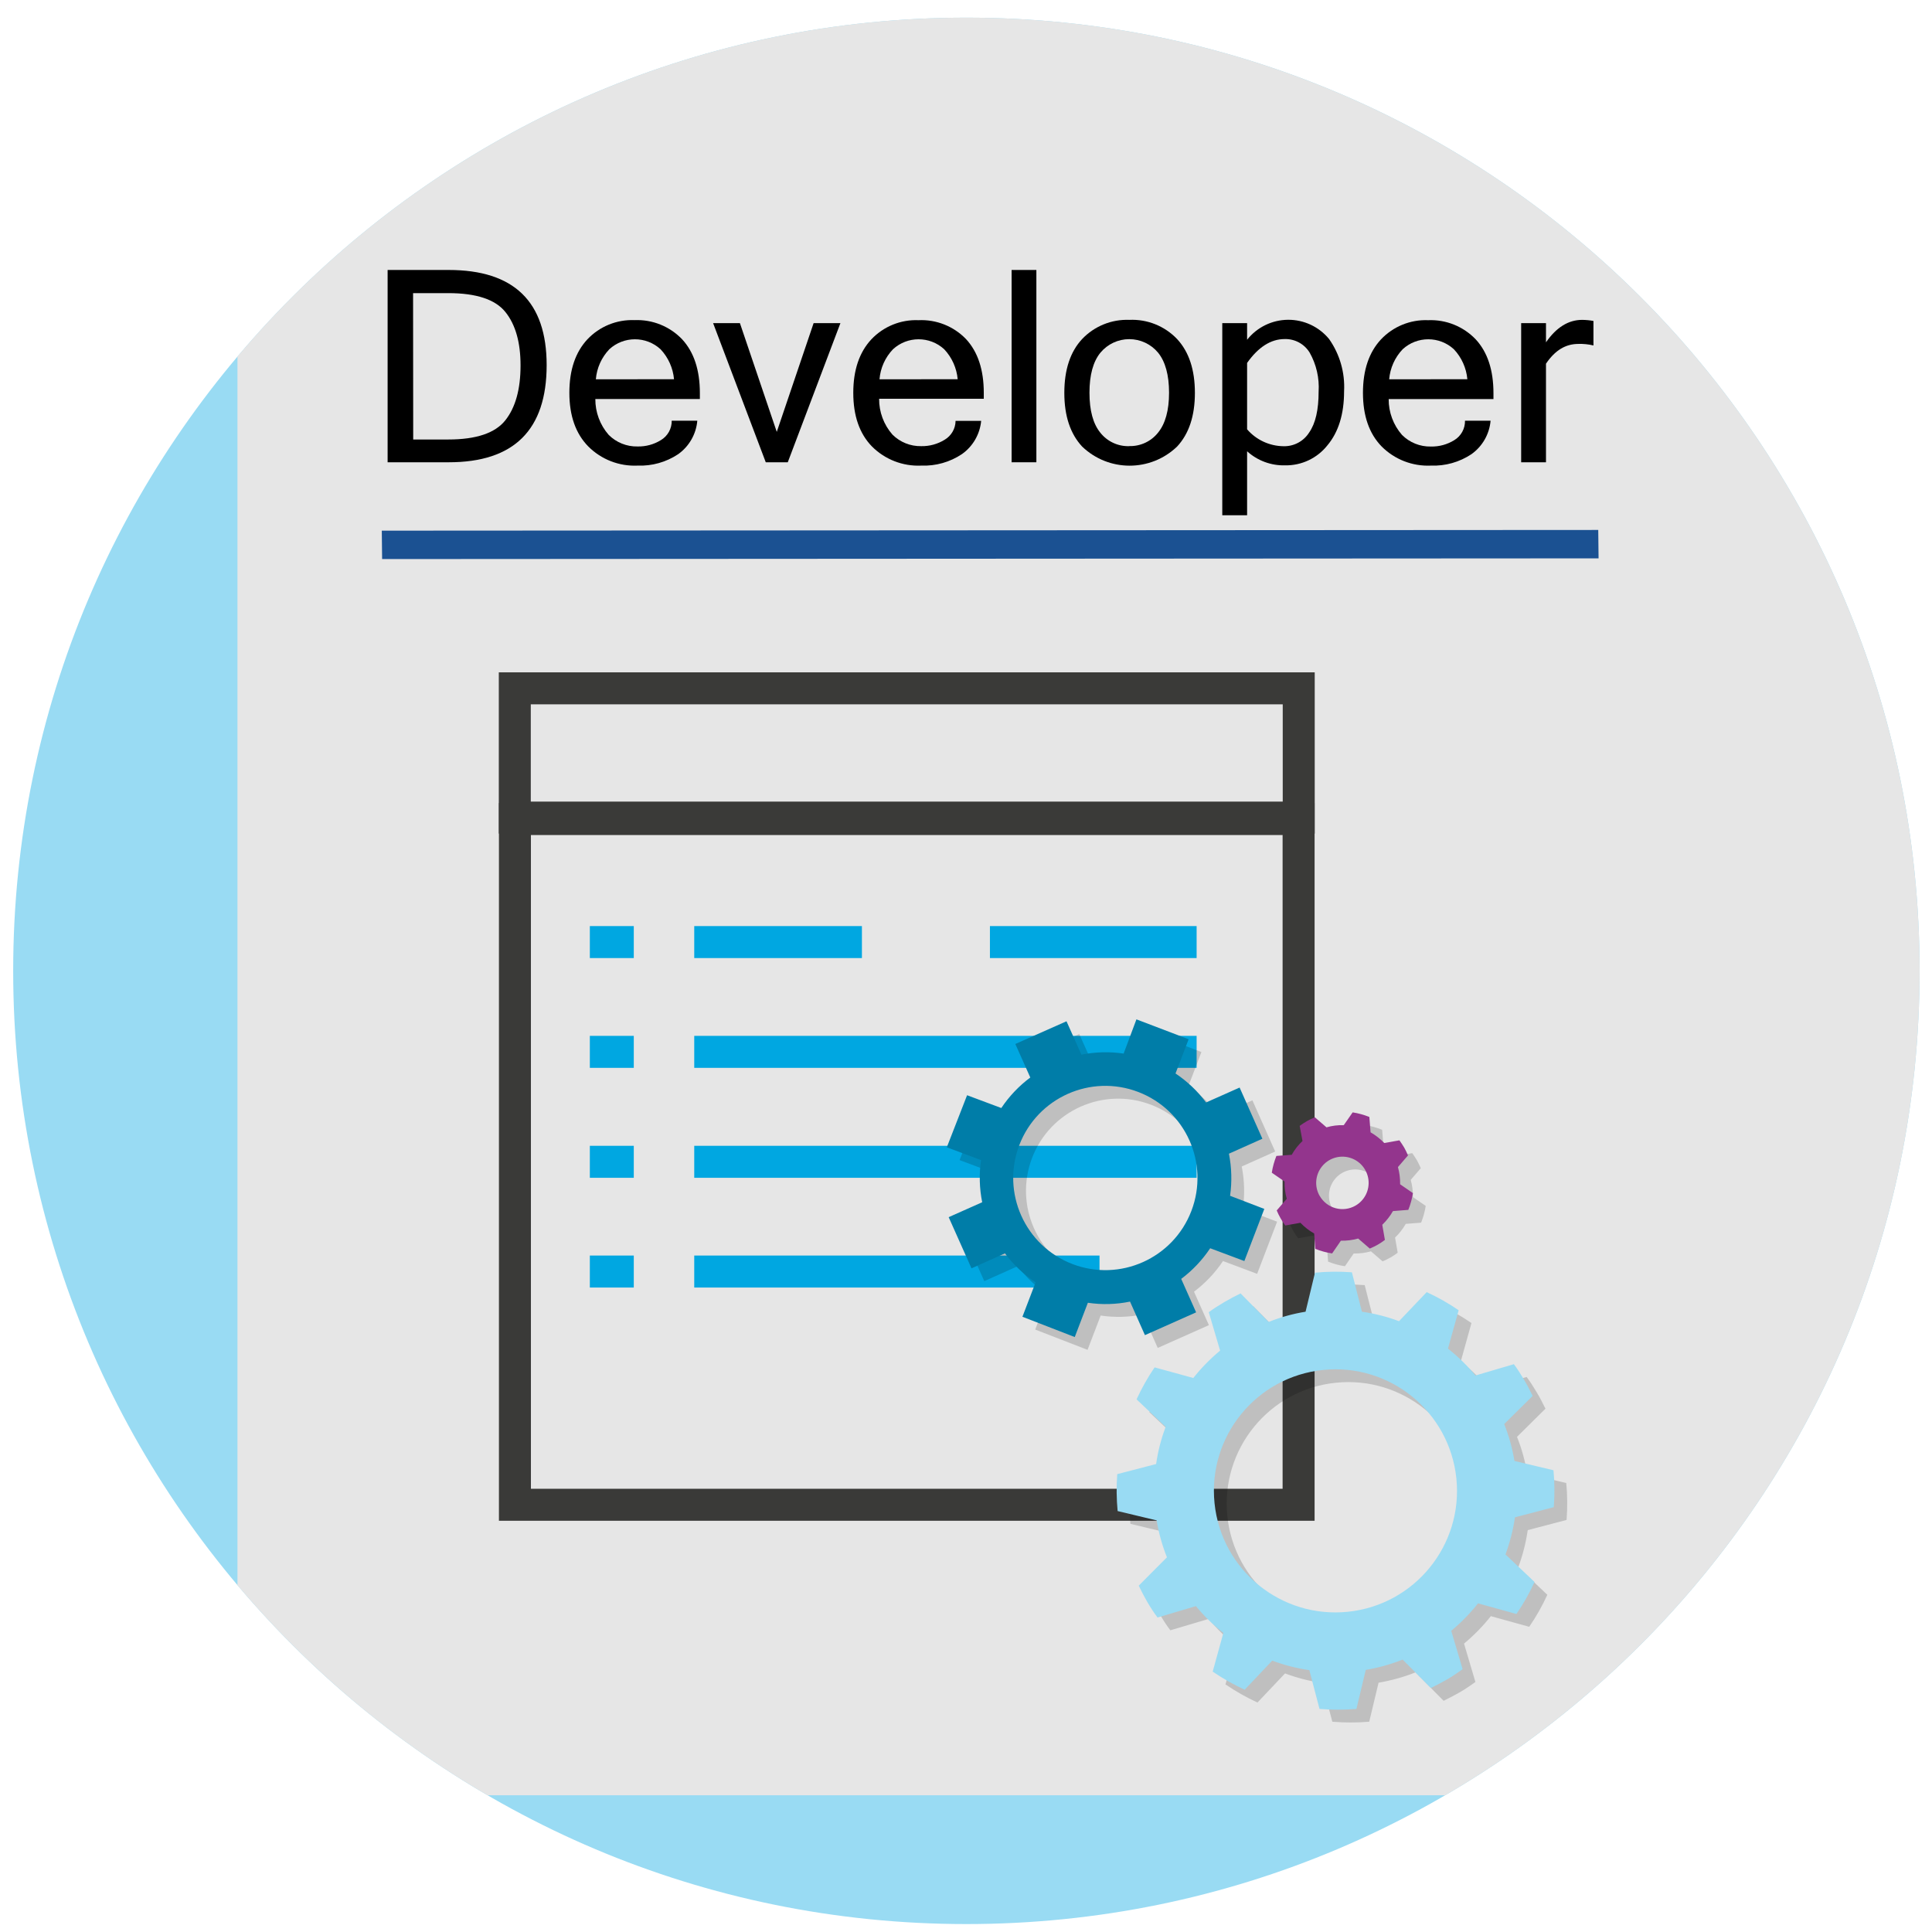
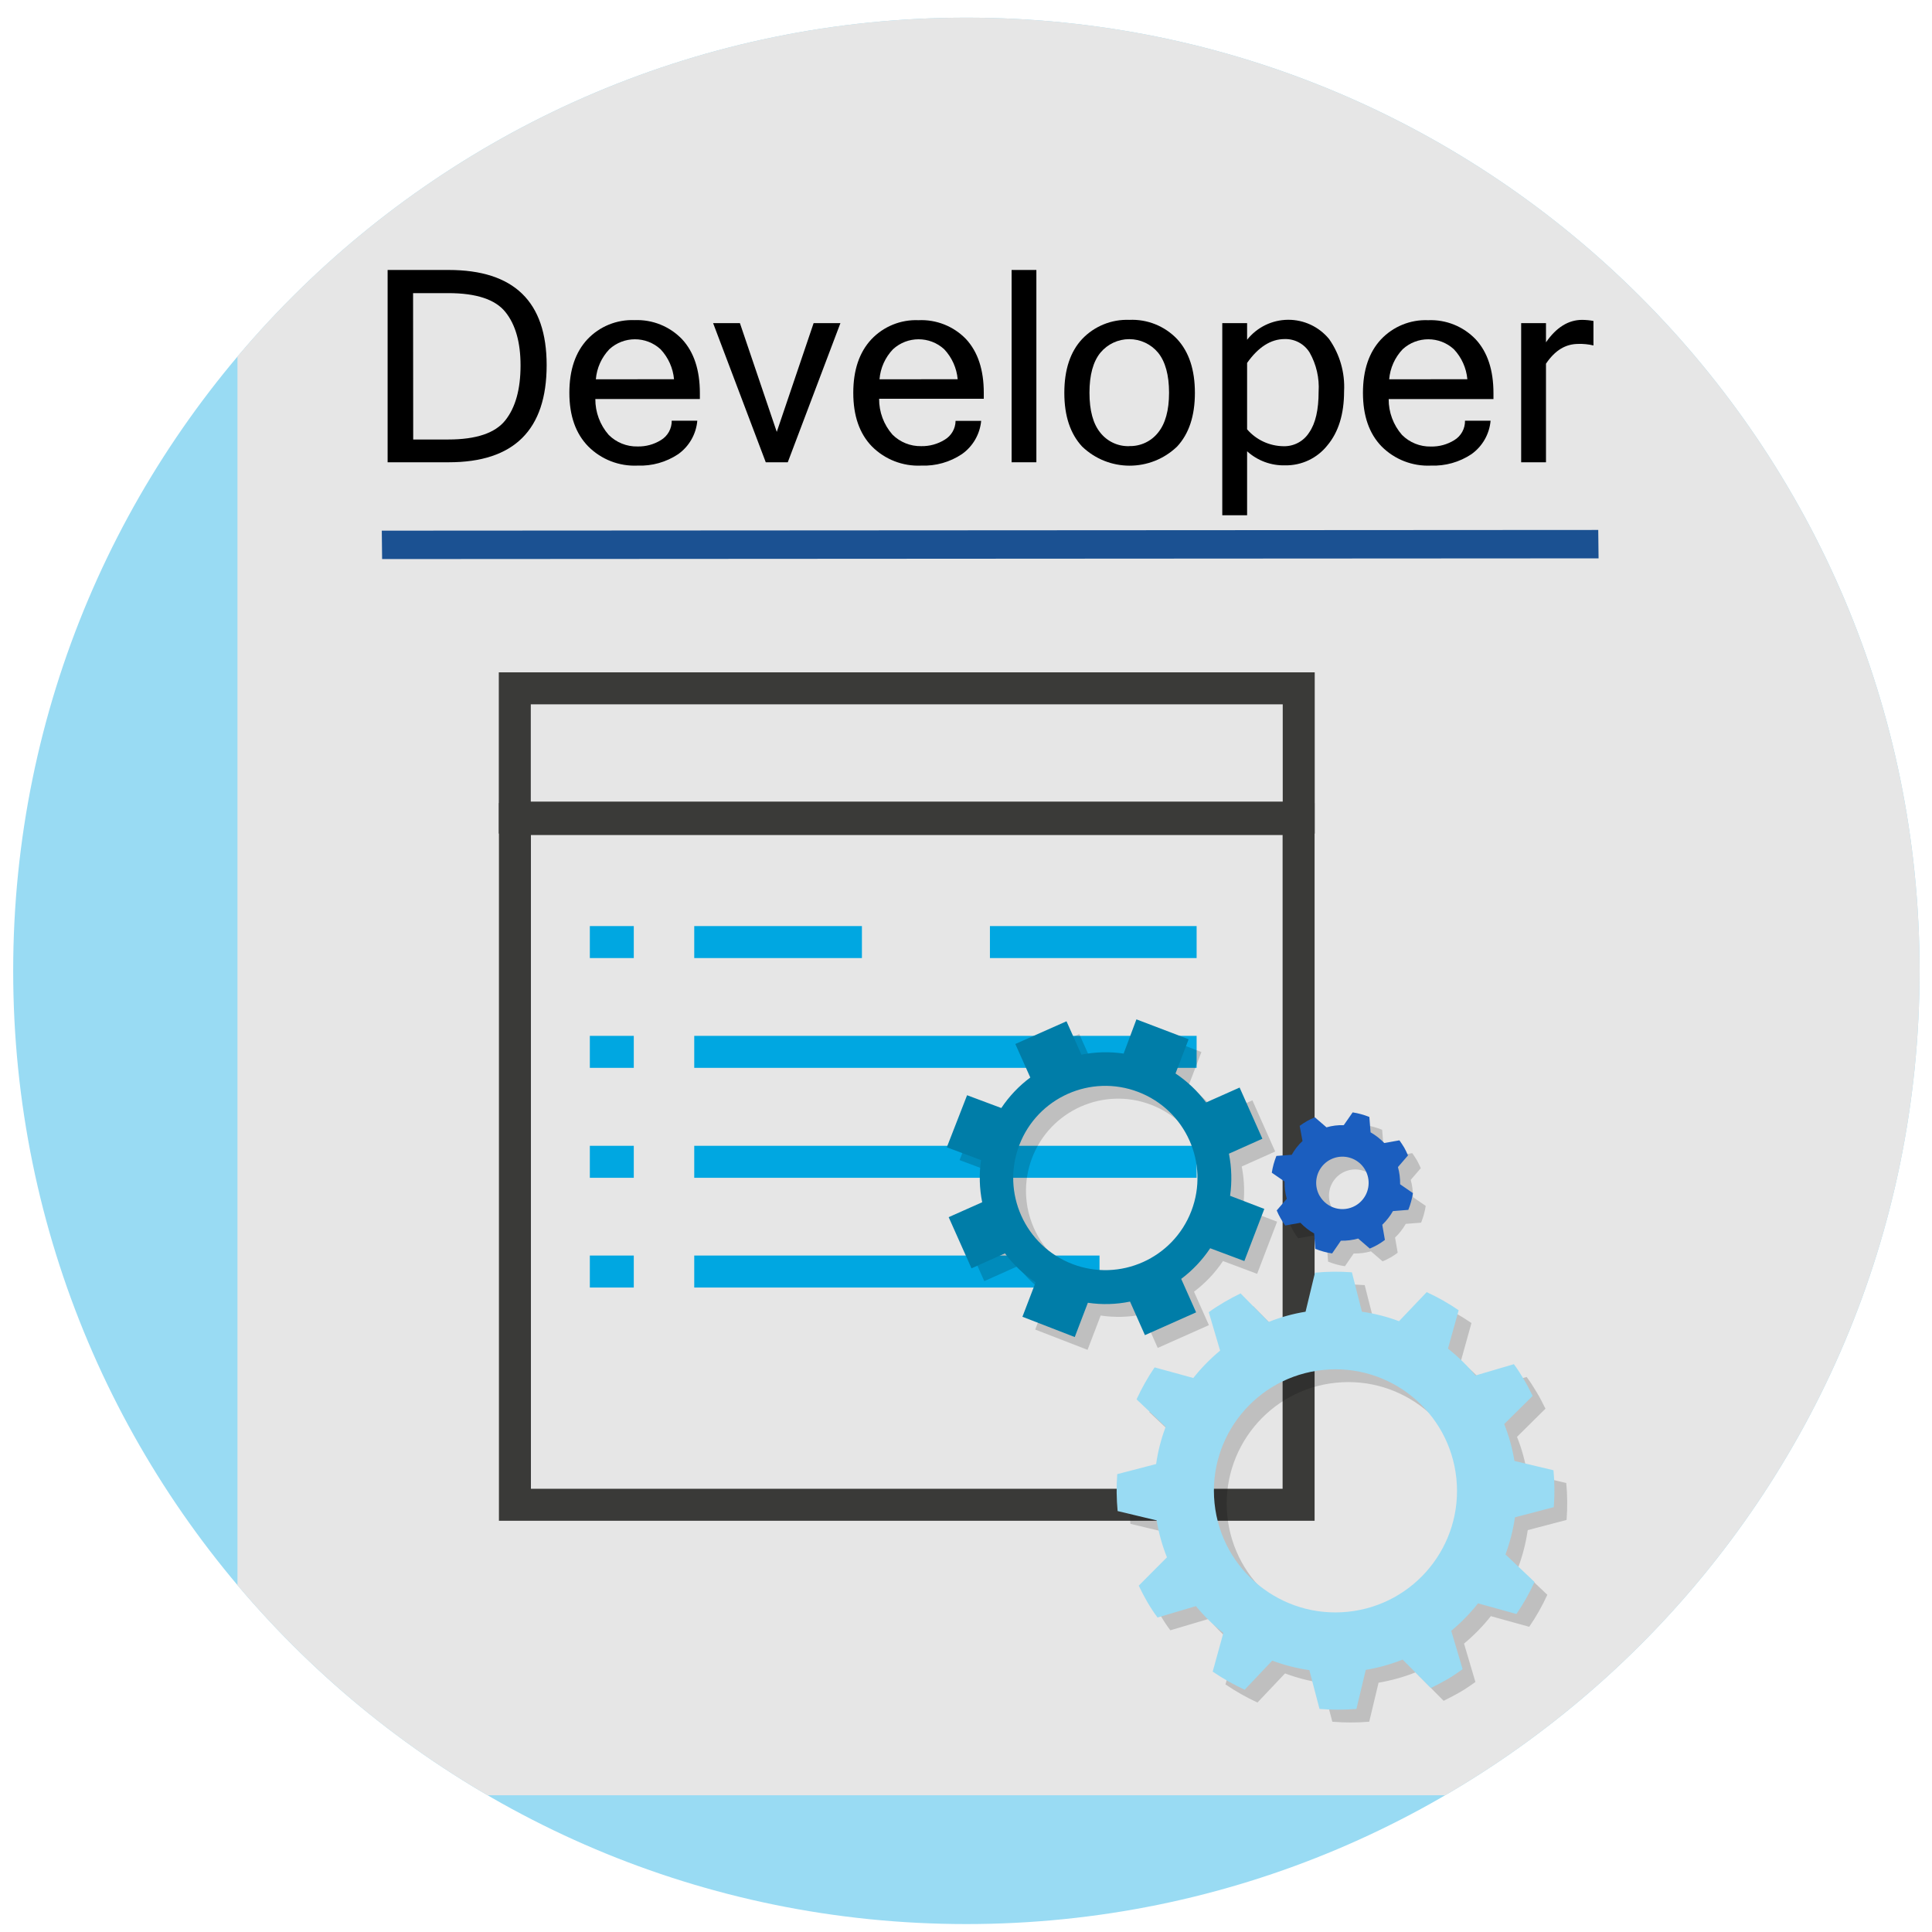
<svg xmlns="http://www.w3.org/2000/svg" viewBox="0 0 302 302">
  <defs>
-     <style>.a{fill:#99dbf3;}.b{clip-path:url(#a);}.c{fill:#e6e6e6;}.d,.e{fill:none;stroke-miterlimit:10;stroke-width:5px;}.d{stroke:#3a3a38;}.e{stroke:#00a7e1;}.f{opacity:0.17;}.g{fill:#007da8;}.h{fill:#93358d;}.i{fill:#1b5192;}</style>
+     <style>.a{fill:#99dbf3;}.b{clip-path:url(#a);}.c{fill:#e6e6e6;}.d,.e{fill:none;stroke-miterlimit:10;stroke-width:5px;}.d{stroke:#3a3a38;}.e{stroke:#00a7e1;}.f{opacity:0.17;}.g{fill:#007da8;}.h{fill:#1b5ebf;}.i{fill:#1b5192;}</style>
    <clipPath id="a">
      <circle class="a" cx="151.06" cy="151.76" r="149" />
    </clipPath>
  </defs>
  <circle class="a" cx="151.06" cy="151.76" r="149" />
  <g class="b">
    <rect class="c" x="37.12" y="-0.76" width="268.82" height="281.39" />
    <rect class="d" x="80.49" y="128.03" width="122.5" height="107.19" />
    <line class="e" x1="108.52" y1="198.76" x2="171.87" y2="198.76" />
    <line class="e" x1="108.52" y1="181.61" x2="187.05" y2="181.61" />
    <line class="e" x1="108.52" y1="164.42" x2="187.05" y2="164.42" />
    <line class="e" x1="154.74" y1="147.26" x2="187.05" y2="147.26" />
    <line class="e" x1="108.52" y1="147.26" x2="134.73" y2="147.26" />
    <line class="e" x1="92.2" y1="198.76" x2="99.07" y2="198.76" />
    <line class="e" x1="92.2" y1="181.61" x2="99.07" y2="181.61" />
    <line class="e" x1="92.2" y1="164.42" x2="99.07" y2="164.42" />
    <line class="e" x1="92.2" y1="147.26" x2="99.07" y2="147.26" />
    <rect class="d" x="80.47" y="107.6" width="122.54" height="20.2" />
    <g class="f">
      <path d="M213.32,200.88a33.7,33.7,0,0,0-5.77.06l-1.47,6.1a27.24,27.24,0,0,0-5.77,1.6l-4.39-4.46c-.86.42-1.72.87-2.55,1.36s-1.65,1-2.42,1.58l1.77,6a29.18,29.18,0,0,0-4.19,4.28l-6.05-1.66a34.65,34.65,0,0,0-2.82,5l4.55,4.3a27.1,27.1,0,0,0-1.49,5.81l-6.08,1.58a34.76,34.76,0,0,0,.06,5.77l6.1,1.46a27.71,27.71,0,0,0,1.61,5.77L180,249.86c.42.87.86,1.73,1.35,2.57s1,1.63,1.59,2.41l6-1.78a27.37,27.37,0,0,0,4.29,4.19l-1.67,6.05a35.24,35.24,0,0,0,5,2.83l4.31-4.55a28.08,28.08,0,0,0,5.8,1.49l1.59,6.06a34.76,34.76,0,0,0,5.77,0l1.46-6.1a28.69,28.69,0,0,0,5.77-1.61l4.4,4.44c.86-.42,1.7-.86,2.54-1.34s1.65-1.05,2.43-1.6l-1.78-6a28.77,28.77,0,0,0,4.19-4.29l6,1.66a32.93,32.93,0,0,0,2.83-5l-4.54-4.31a28.7,28.7,0,0,0,1.48-5.8l6.07-1.59a33.71,33.71,0,0,0-.05-5.77l-6.1-1.45a27.51,27.51,0,0,0-1.6-5.77l4.45-4.4c-.42-.86-.86-1.72-1.36-2.55s-1-1.64-1.58-2.41l-6,1.77a28.43,28.43,0,0,0-4.3-4.2l1.67-6a33.22,33.22,0,0,0-5-2.83l-4.32,4.54a27.75,27.75,0,0,0-5.8-1.48Zm16.33,32.2a19,19,0,1,1-20.81-16.94A19,19,0,0,1,229.65,233.08Z" />
      <path d="M161.82,207.83,170,211l2.05-5.36a18.9,18.9,0,0,0,6.59-.18l2.33,5.24,8-3.56-2.33-5.23a19.52,19.52,0,0,0,4.53-4.79l5.34,2,3.12-8.15-5.35-2.05a19.6,19.6,0,0,0-.18-6.58l5.23-2.34-3.56-8-5.24,2.33a19.47,19.47,0,0,0-4.78-4.53l2.05-5.35-8.16-3.11-2,5.35a19.21,19.21,0,0,0-6.6.17l-2.33-5.22-8,3.55,2.34,5.24a19.24,19.24,0,0,0-4.53,4.77l-5.35-2L150,181.34l5.35,2a19.4,19.4,0,0,0,.18,6.59l-5.24,2.33,3.57,8,5.23-2.34a19.15,19.15,0,0,0,4.79,4.53ZM161.33,181a14.4,14.4,0,1,1,8.31,18.59A14.4,14.4,0,0,1,161.33,181Z" />
      <path d="M211.6,195.94a9.22,9.22,0,0,0,2.7-.34l1.82,1.57a12.67,12.67,0,0,0,1.23-.6,11.07,11.07,0,0,0,1.13-.75l-.41-2.37a9.45,9.45,0,0,0,1.67-2.14l2.4-.19a11.83,11.83,0,0,0,.72-2.62l-2-1.38a9.46,9.46,0,0,0-.34-2.69l1.57-1.82a12.48,12.48,0,0,0-.59-1.22q-.36-.6-.75-1.14l-2.37.42a9.45,9.45,0,0,0-2.14-1.67l-.19-2.4a11.74,11.74,0,0,0-2.61-.72l-1.39,2a8.67,8.67,0,0,0-2.7.34l-1.82-1.57a11.41,11.41,0,0,0-1.22.59,12.6,12.6,0,0,0-1.15.75l.44,2.37a8.63,8.63,0,0,0-1.68,2.15l-2.4.18a11.83,11.83,0,0,0-.72,2.62l2,1.38a8.94,8.94,0,0,0,.34,2.7l-1.57,1.82a10.59,10.59,0,0,0,.6,1.22,10,10,0,0,0,.74,1.13l2.37-.42a9,9,0,0,0,2.14,1.67l.18,2.4a11.53,11.53,0,0,0,2.63.72Zm-3.32-7a4.1,4.1,0,1,1,5.58,1.53A4.09,4.09,0,0,1,208.28,188.92Z" />
    </g>
    <path class="a" d="M211.32,198.88a33.7,33.7,0,0,0-5.77.06l-1.47,6.1a27.24,27.24,0,0,0-5.77,1.6l-4.39-4.46c-.86.42-1.72.87-2.55,1.36s-1.65,1-2.42,1.58l1.77,6a29.18,29.18,0,0,0-4.19,4.28l-6.05-1.66a34.65,34.65,0,0,0-2.82,5l4.55,4.3a27.1,27.1,0,0,0-1.49,5.81l-6.08,1.58a34.76,34.76,0,0,0,.06,5.77l6.1,1.46a27.71,27.71,0,0,0,1.61,5.77L178,247.86c.42.87.86,1.73,1.35,2.57s1,1.63,1.59,2.41l6-1.78a27.37,27.37,0,0,0,4.29,4.19l-1.67,6.05a35.24,35.24,0,0,0,5,2.83l4.31-4.55a28.08,28.08,0,0,0,5.8,1.49l1.59,6.06a34.76,34.76,0,0,0,5.77,0l1.46-6.1a28.69,28.69,0,0,0,5.77-1.61l4.4,4.44c.86-.42,1.7-.86,2.54-1.34s1.65-1.05,2.43-1.6l-1.78-6a28.77,28.77,0,0,0,4.19-4.29l6,1.66a32.93,32.93,0,0,0,2.83-5l-4.54-4.31a28.7,28.7,0,0,0,1.48-5.8l6.07-1.59a33.71,33.71,0,0,0-.05-5.77l-6.1-1.45a27.51,27.51,0,0,0-1.6-5.77l4.45-4.4c-.42-.86-.86-1.72-1.36-2.55s-1-1.64-1.58-2.41l-6,1.77a28.43,28.43,0,0,0-4.3-4.2l1.67-6a33.22,33.22,0,0,0-5-2.83l-4.32,4.54a27.75,27.75,0,0,0-5.8-1.48Zm16.33,32.2a19,19,0,1,1-20.81-16.94A19,19,0,0,1,227.65,231.08Z" />
    <path class="g" d="M159.82,205.83,168,209l2.05-5.36a18.9,18.9,0,0,0,6.59-.18l2.33,5.24,8-3.56-2.33-5.23a19.52,19.52,0,0,0,4.53-4.79l5.34,2,3.12-8.15-5.35-2.05a19.6,19.6,0,0,0-.18-6.58l5.23-2.34-3.56-8-5.24,2.33a19.47,19.47,0,0,0-4.78-4.53l2.05-5.35-8.16-3.11-2,5.35a19.21,19.21,0,0,0-6.6.17l-2.33-5.22-8,3.55,2.34,5.24a19.24,19.24,0,0,0-4.53,4.77l-5.35-2L148,179.34l5.35,2a19.4,19.4,0,0,0,.18,6.59l-5.24,2.33,3.57,8,5.23-2.34a19.15,19.15,0,0,0,4.79,4.53ZM159.33,179a14.4,14.4,0,1,1,8.31,18.59A14.4,14.4,0,0,1,159.33,179Z" />
    <path class="h" d="M209.6,193.94a9.22,9.22,0,0,0,2.7-.34l1.82,1.57a12.67,12.67,0,0,0,1.23-.6,11.07,11.07,0,0,0,1.13-.75l-.41-2.37a9.45,9.45,0,0,0,1.67-2.14l2.4-.19a11.83,11.83,0,0,0,.72-2.62l-2-1.38a9.46,9.46,0,0,0-.34-2.69l1.57-1.82a12.48,12.48,0,0,0-.59-1.22q-.36-.6-.75-1.14l-2.37.42a9.45,9.45,0,0,0-2.14-1.67l-.19-2.4a11.74,11.74,0,0,0-2.61-.72l-1.39,2a8.67,8.67,0,0,0-2.7.34l-1.82-1.57a11.41,11.41,0,0,0-1.22.59,12.6,12.6,0,0,0-1.15.75l.44,2.37a8.63,8.63,0,0,0-1.68,2.15l-2.4.18a11.83,11.83,0,0,0-.72,2.62l2,1.38a8.94,8.94,0,0,0,.34,2.7l-1.57,1.82a10.59,10.59,0,0,0,.6,1.22,10,10,0,0,0,.74,1.13l2.37-.42a9,9,0,0,0,2.14,1.67l.18,2.4a11.53,11.53,0,0,0,2.63.72Zm-3.32-7a4.1,4.1,0,1,1,5.58,1.53A4.09,4.09,0,0,1,206.28,186.92Z" />
  </g>
  <polygon class="i" points="59.73 87.39 59.68 82.95 249.83 82.84 249.88 87.28 59.73 87.39" />
  <path d="M60.59,42.2h9.54q15.32,0,15.32,14.87,0,15.2-15.32,15.19H60.59Zm4,26.5h5.48q6.54,0,8.92-3t2.38-8.58q0-5.4-2.37-8.35t-8.93-2.95H64.57Z" />
  <path d="M99.66,72.78a10.22,10.22,0,0,1-7.71-3Q89,66.77,89,61.4c0-3.56.94-6.34,2.82-8.36a9.61,9.61,0,0,1,7.37-3,9.73,9.73,0,0,1,7.44,3q2.77,3,2.77,8.41v.92H93.06a8.43,8.43,0,0,0,2.08,5.6,6.18,6.18,0,0,0,4.52,1.82,6.65,6.65,0,0,0,3.66-1A3.47,3.47,0,0,0,105,65.76h4A7.18,7.18,0,0,1,106,71,10.7,10.7,0,0,1,99.66,72.78Zm5.7-13.5a7.87,7.87,0,0,0-2.11-4.69,5.92,5.92,0,0,0-8,0,7.73,7.73,0,0,0-2.11,4.7Z" />
  <path d="M131.37,50.51l-8.23,21.75H119.7l-8.23-21.75h4.19l5.76,17,5.76-17Z" />
  <path d="M144,72.78a10.22,10.22,0,0,1-7.71-3q-2.91-3-2.91-8.37c0-3.56.94-6.34,2.82-8.36a9.59,9.59,0,0,1,7.37-3A9.69,9.69,0,0,1,151,53q2.78,3,2.78,8.41v.92H137.42a8.38,8.38,0,0,0,2.08,5.6A6.18,6.18,0,0,0,144,69.74a6.7,6.7,0,0,0,3.66-1,3.47,3.47,0,0,0,1.71-2.95h4a7.18,7.18,0,0,1-3,5.19A10.7,10.7,0,0,1,144,72.78Zm5.7-13.5a7.87,7.87,0,0,0-2.11-4.69,5.92,5.92,0,0,0-8,0,7.67,7.67,0,0,0-2.11,4.7Z" />
  <path d="M162,72.26h-3.87V42.2H162Z" />
  <path d="M176.52,50A9.7,9.7,0,0,1,184,53q2.78,3,2.78,8.41c0,3.61-.93,6.4-2.78,8.39a10.71,10.71,0,0,1-14.85,0c-1.85-2-2.78-4.78-2.78-8.39s.93-6.43,2.78-8.41A9.66,9.66,0,0,1,176.52,50Zm0,19.73a5.55,5.55,0,0,0,4.5-2.1c1.14-1.4,1.72-3.48,1.72-6.24s-.58-4.87-1.72-6.27a5.86,5.86,0,0,0-9,0q-1.72,2.1-1.72,6.27T172,67.64A5.54,5.54,0,0,0,176.52,69.74Z" />
  <path d="M194.94,53.11A8.23,8.23,0,0,1,207.76,53a13,13,0,0,1,2.34,8.17c0,3.57-.88,6.39-2.62,8.46a8.25,8.25,0,0,1-6.59,3.11,8.51,8.51,0,0,1-5.95-2.2v10h-3.88V50.51h3.88Zm0,14a7.63,7.63,0,0,0,5.7,2.64,4.59,4.59,0,0,0,4-2.14c1-1.43,1.48-3.56,1.48-6.39a11,11,0,0,0-1.4-6.1A4.43,4.43,0,0,0,200.81,53q-3.23,0-5.87,3.73Z" />
  <path d="M223.67,72.78a10.22,10.22,0,0,1-7.71-3q-2.91-3-2.91-8.37c0-3.56.94-6.34,2.82-8.36a9.61,9.61,0,0,1,7.37-3,9.73,9.73,0,0,1,7.44,3q2.77,3,2.77,8.41v.92H217.07a8.43,8.43,0,0,0,2.08,5.6,6.18,6.18,0,0,0,4.52,1.82,6.65,6.65,0,0,0,3.66-1A3.47,3.47,0,0,0,229,65.76h4A7.18,7.18,0,0,1,230,71,10.7,10.7,0,0,1,223.67,72.78Zm5.7-13.5a7.87,7.87,0,0,0-2.11-4.69,5.92,5.92,0,0,0-8,0,7.73,7.73,0,0,0-2.11,4.7Z" />
  <path d="M249.08,54a8.88,8.88,0,0,0-2.36-.24c-2,0-3.65,1-5.06,3.09V72.26h-3.88V50.51h3.88v3Q244.09,50,247.32,50a10.34,10.34,0,0,1,1.76.17Z" />
</svg>
